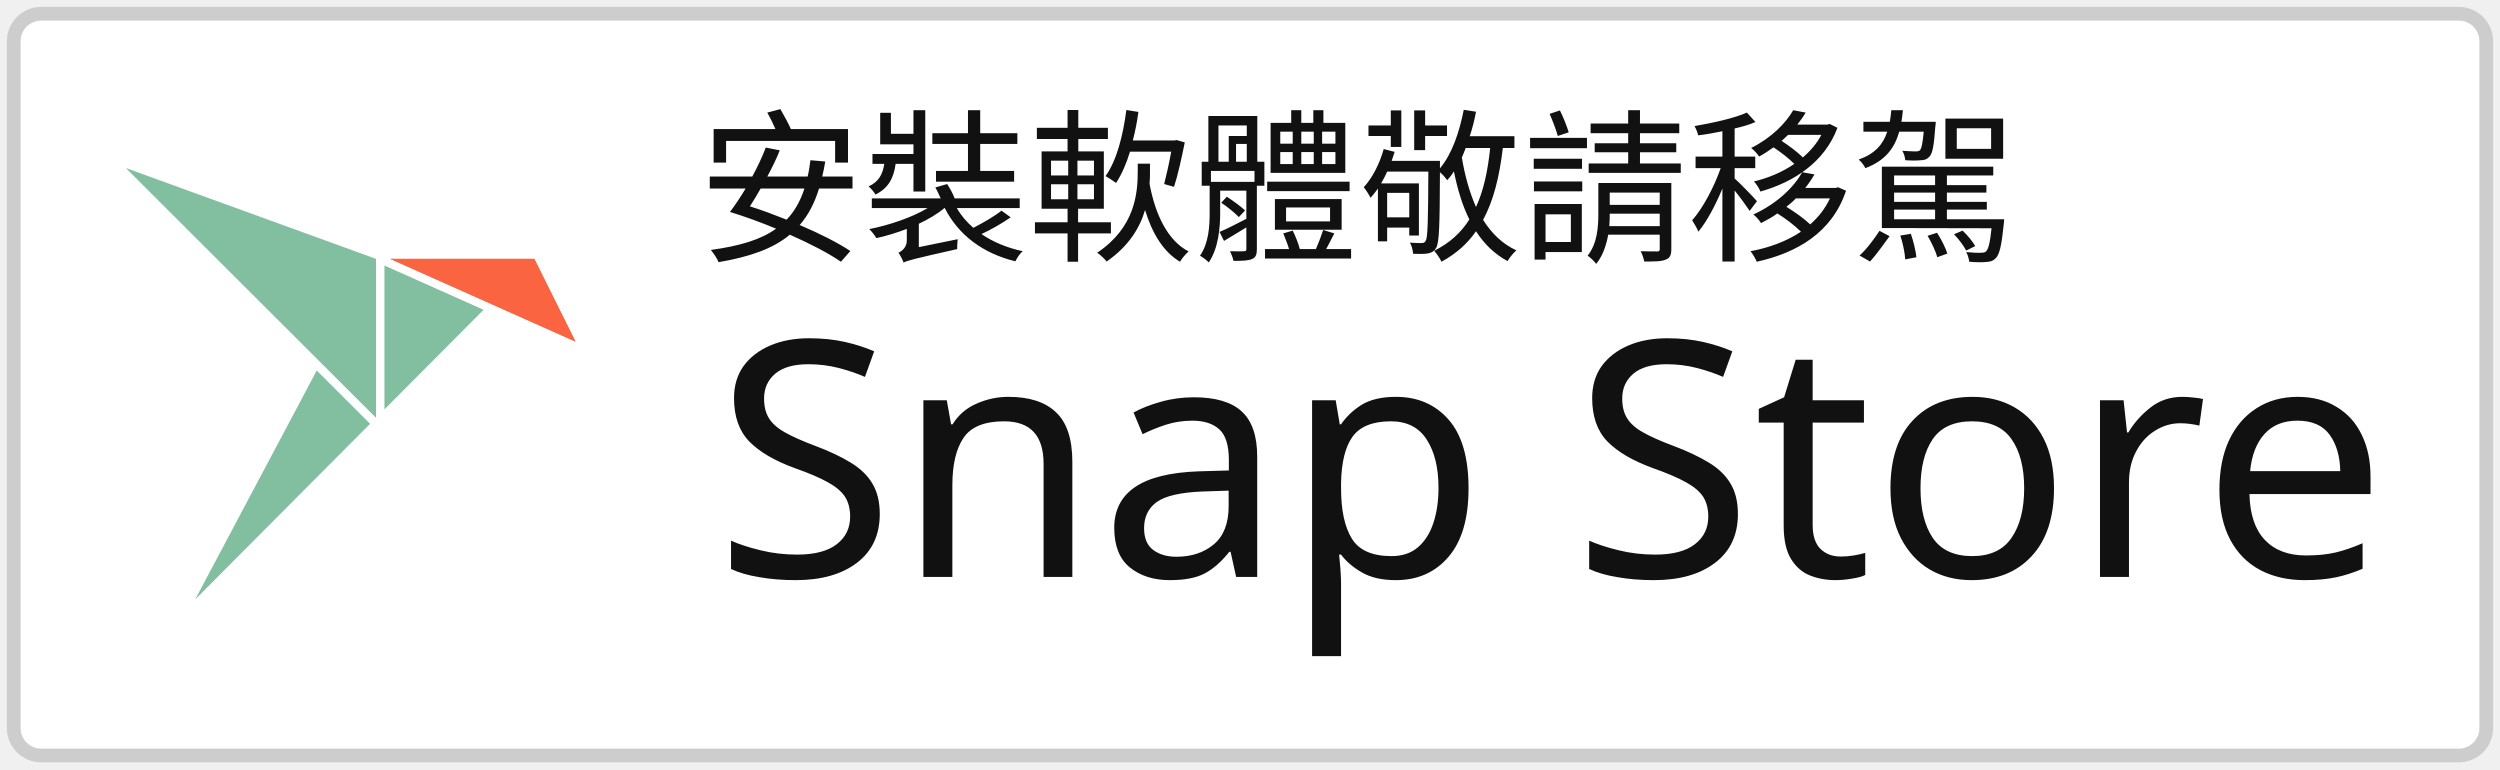
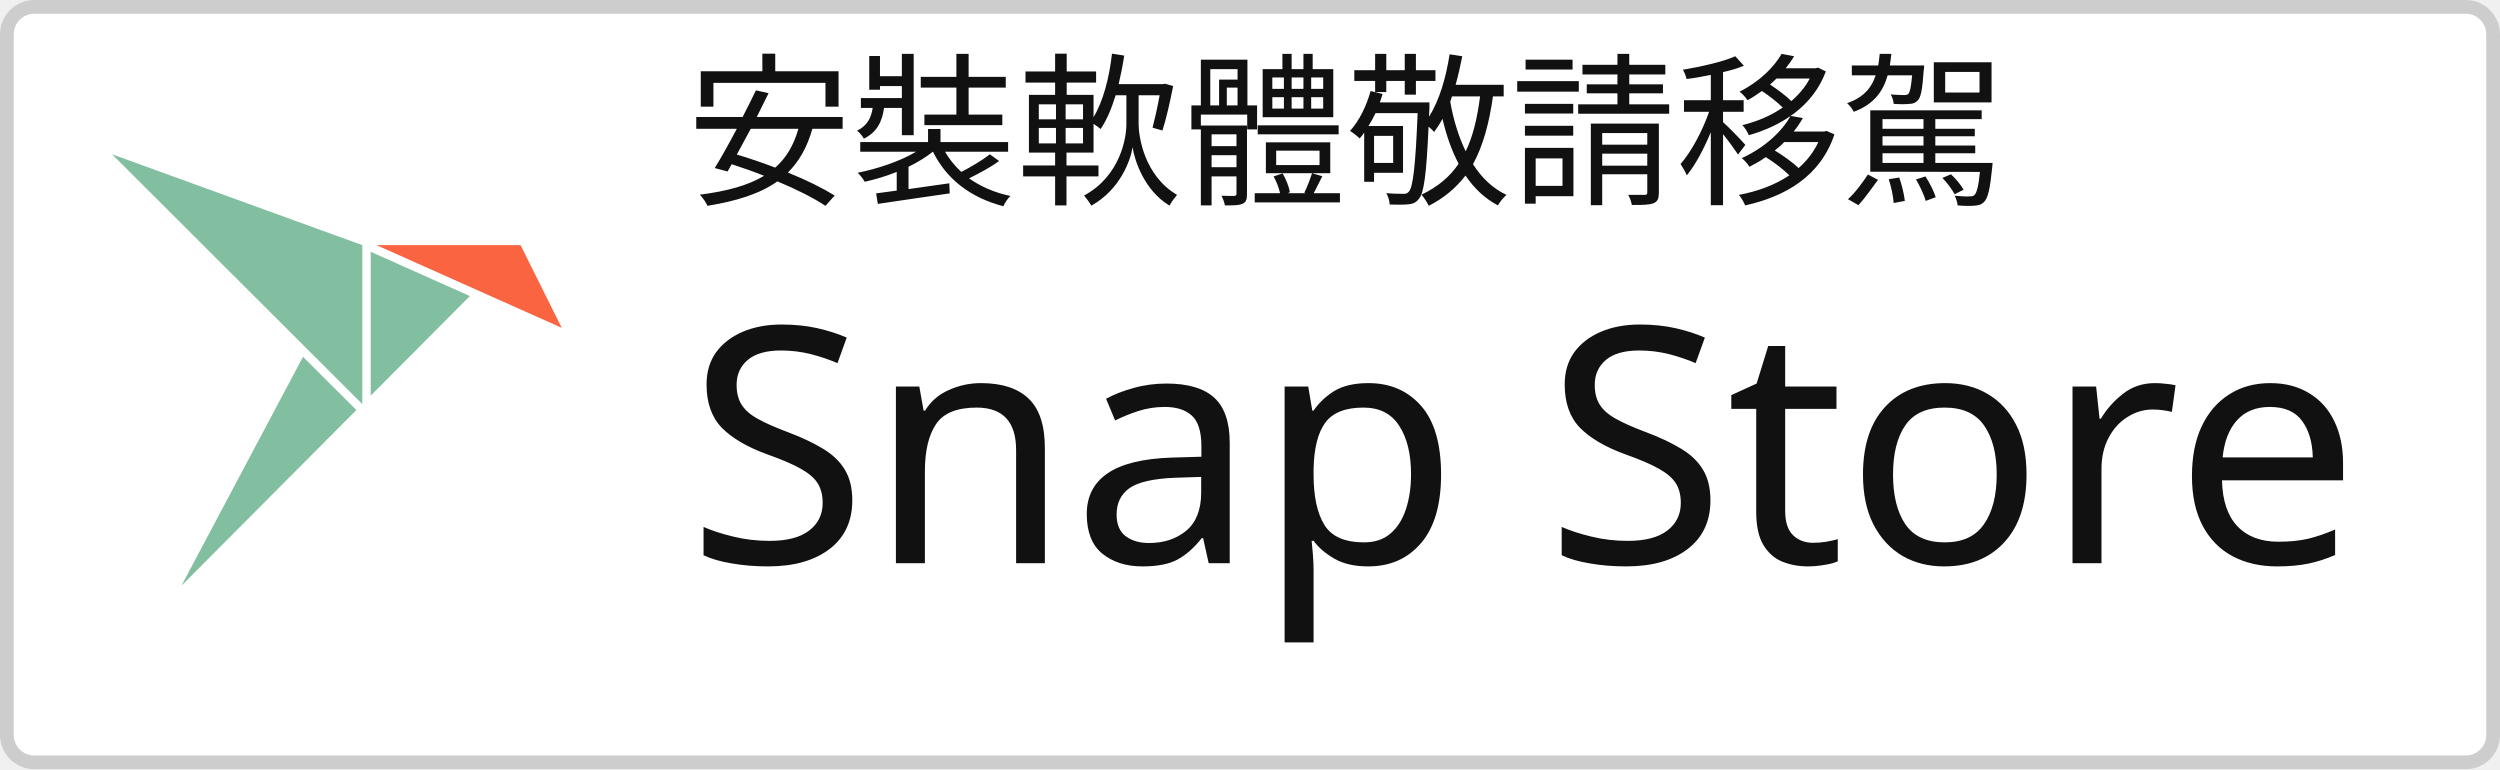
- <svg xmlns="http://www.w3.org/2000/svg" xmlns:xlink="http://www.w3.org/1999/xlink" width="182px" height="56px" viewBox="0 0 182 56" version="1.1" id="svg3942">
-   <defs id="defs3903">
-     <polygon id="path-1" points="10.552 0.559 0.061 0.559 13.549 6.58" />
-   </defs>
-   <g id="[EN]-snap-store-white" stroke="none" stroke-width="1" fill="none" fill-rule="evenodd">
-     <g transform="translate(1, 1)" id="g3939">
-       <rect id="Rectangle-path" stroke="#CDCDCD" fill="#FFFFFF" x="0" y="0" width="180" height="54" rx="2" />
-       <g id="logo" transform="translate(8, 11)">
-         <g id="g3926">
-           <polygon id="Fill-2265" fill="#82BEA0" points="18.988 17.802 26.205 10.553 18.988 7.331" />
-           <polygon id="Fill-2266" fill="#82BEA0" points="5.208 31.641 17.942 18.852 14.059 14.974" />
-           <polygon id="Fill-2267" fill="#82BEA0" points="0.16 0.233 18.375 18.417 18.375 6.846" />
-           <g id="Fill-2268" transform="translate(19.34483, 6.285714)" fill="#FA6441">
-             <polygon id="path-2" points="10.552 0.559 0.061 0.559 13.549 6.58" />
-           </g>
-           <g id="colour/snappy-accent-Clipped" transform="translate(19.34483, 6.285714)">
-             <g id="g3923">
-               <mask id="mask-2" fill="white">
-                 <use xlink:href="#path-1" id="use3911" />
-               </mask>
-               <g id="g3914" />
-               <g id="colour/snappy-accent" mask="url(#mask-2)">
-                 <g transform="translate(-20, -10)" id="Rectangle-2">
-                   <g transform="translate(0.086207, 0.857143)" id="g3919">
-                     <g id="Group" transform="translate(0.343092, 0.497771)" fill="#FA6441">
-                       <rect id="rect3916" x="0" y="0" width="101.276" height="34.857" />
-                     </g>
-                   </g>
-                 </g>
-               </g>
-             </g>
-           </g>
-         </g>
+ <svg xmlns="http://www.w3.org/2000/svg" width="182px" height="56px" viewBox="0 0 182 56" version="1.1">
+   <g id="[TW]-snap-store-white" stroke="none" stroke-width="1" fill="none" fill-rule="evenodd">
+     <g id="White-badge">
+       <rect id="Rectangle-path" stroke="#CDCDCD" stroke-width="1" fill="#FFFFFF" fill-rule="evenodd" x="0.5" y="0.5" width="181" height="55" rx="2" />
+       <g id="logo" transform="translate(8, 11)" fill-rule="nonzero">
+         <path d="M18.988,17.802 L18.988,7.331 L26.205,10.553 L18.988,17.802 Z M5.208,31.641 L14.059,14.974 L17.942,18.852 L5.208,31.641 Z M0.16,0.233 L18.375,6.846 L18.375,18.417 L0.16,0.233 Z" id="body" fill="#82BEA0" />
+         <polygon id="head" fill="#FA6441" points="29.897 6.845 19.406 6.845 32.894 12.866" />
      </g>
-       <g id="Get-it-from-the" transform="translate(50, 7)" fill="#111111" font-family="Ubuntu" font-size="12" font-weight="normal">
-         <text id="text3931" style="font-style:normal;font-variant:normal;font-weight:normal;font-stretch:normal;font-size:12px;font-family:'Noto Sans CJK TC';-inkscape-font-specification:'Noto Sans CJK TC, Normal';font-variant-ligatures:normal;font-variant-caps:normal;font-variant-numeric:normal;font-feature-settings:normal;text-align:start;writing-mode:lr;text-anchor:start;" y="10.1" x="-0.156">
-           <tspan id="tspan3989" x="-0.156" y="10.1">安裝軟體敬請移駕</tspan>
-         </text>
-       </g>
-       <g id="Snap-Store" transform="translate(51, 19)" fill="#111111" font-family="Ubuntu" font-size="24" font-weight="normal">
-         <text id="text3936">
-           <tspan x="0" y="22" id="tspan3934">Snap Store</tspan>
-         </text>
-       </g>
+       <text id="Get-it-from-the" font-family="PingFangSC-Regular, PingFang SC" font-size="12" font-weight="normal" line-spacing="24" fill="#111111">
+         <tspan x="50" y="14">安裝軟體敬請移駕</tspan>
+       </text>
+       <text id="Snap-Store" font-family="Ubuntu" font-size="24" font-weight="normal" line-spacing="24" fill="#111111">
+         <tspan x="50" y="41">Snap Store</tspan>
+       </text>
    </g>
  </g>
</svg>
